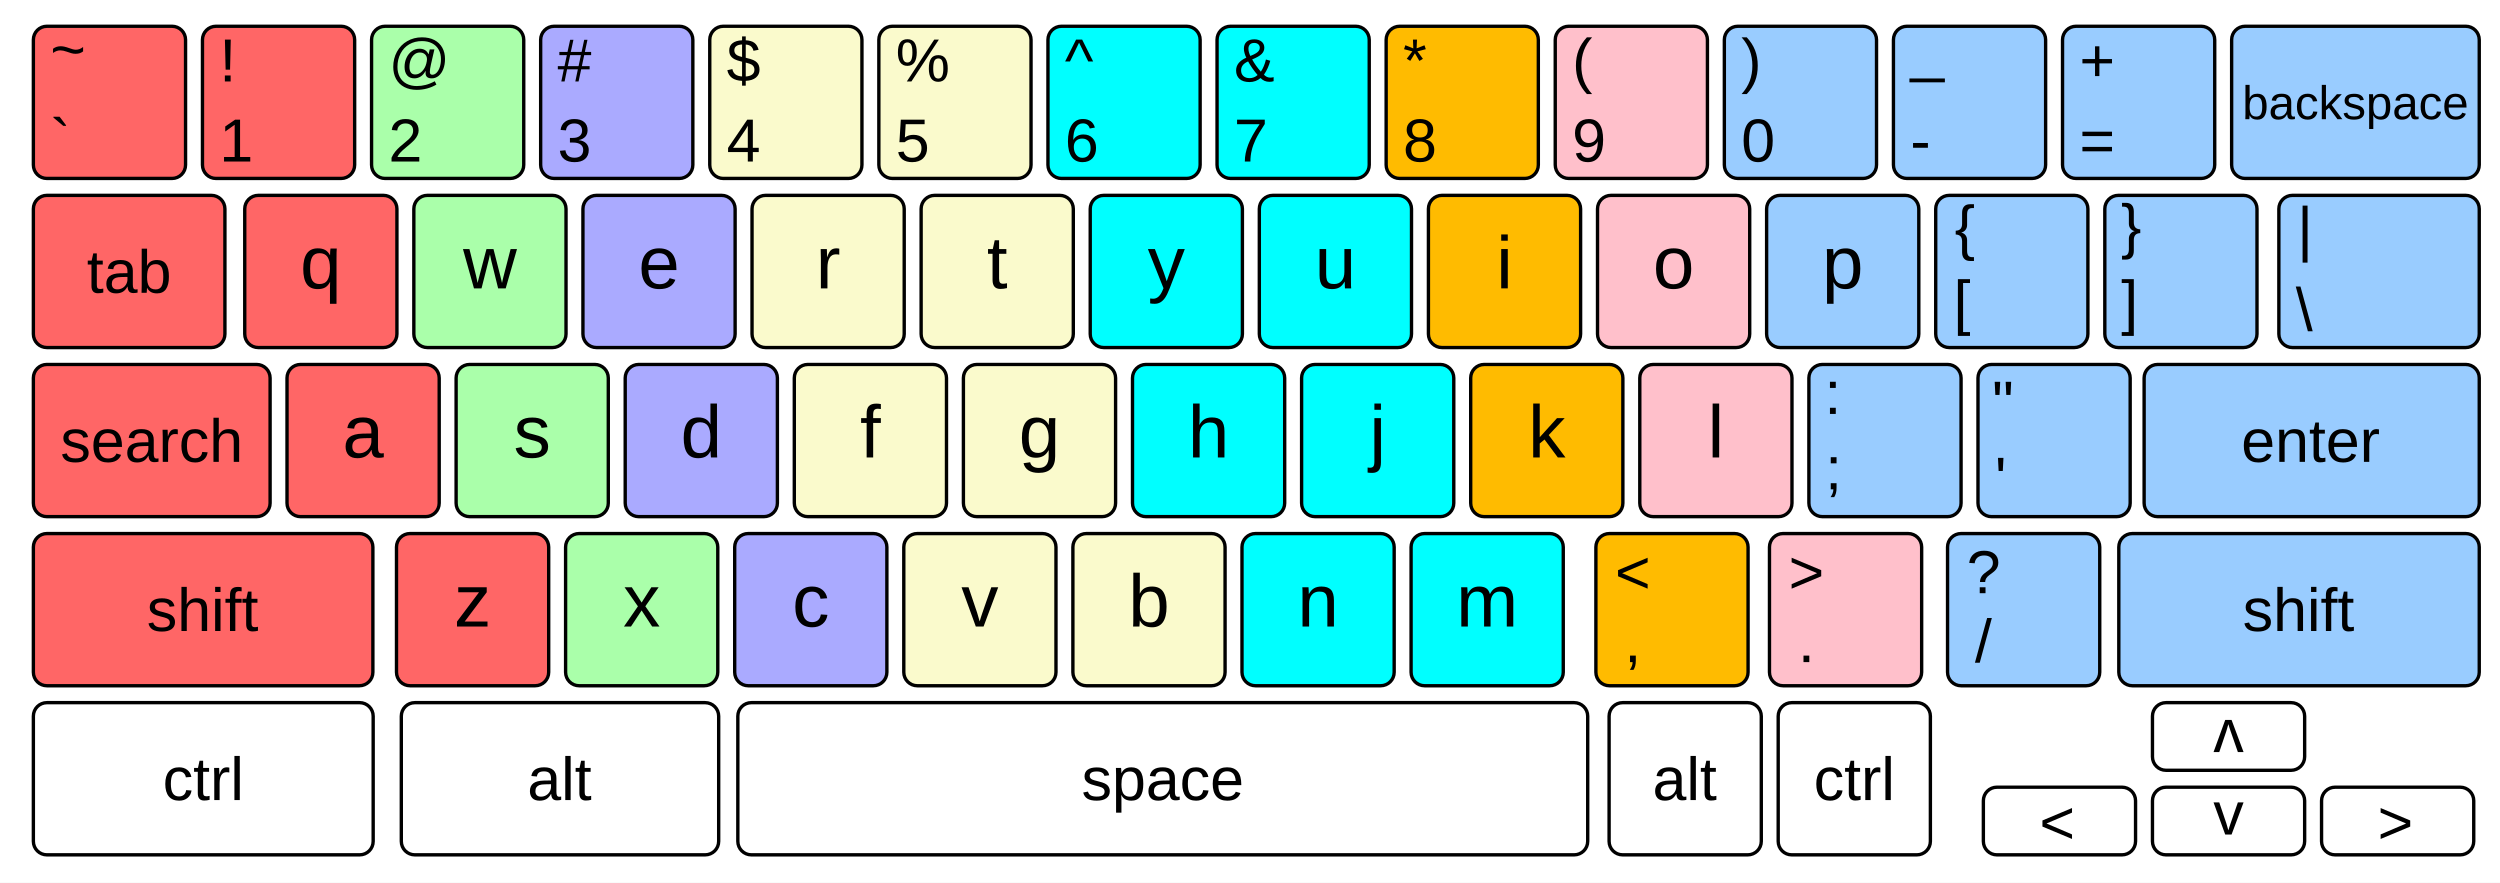
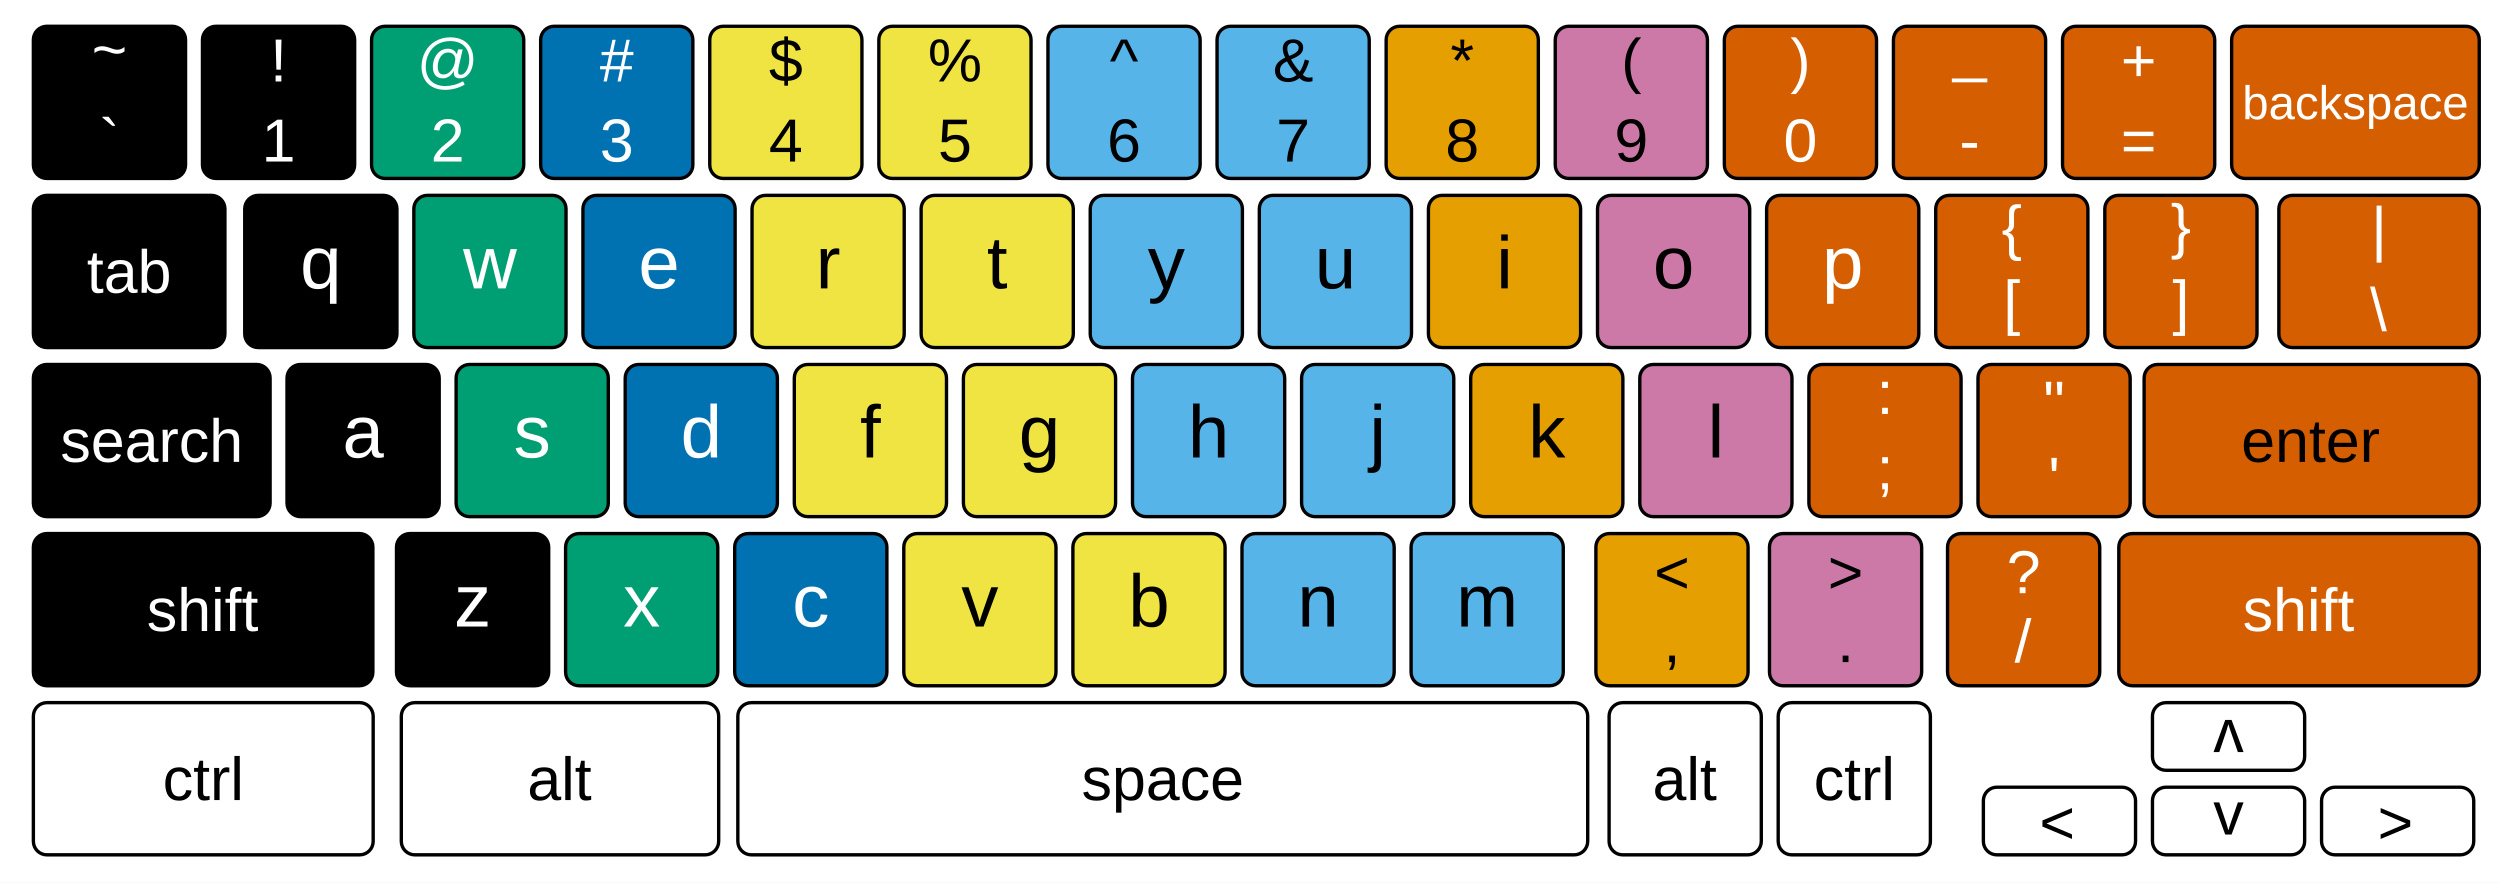
<svg xmlns="http://www.w3.org/2000/svg" viewBox="0 0 1478.439 522">
  <rect x="0" y="0" width="1478.439" height="522" fill="white" style="" />
  <g transform="matrix(1, 0, 0, 1, -25.26824, -129.4665)">
-     <rect x="45.0" y="145.0" width="90.0" height="90.0" rx="8" ry="8" fill="#ff6666" stroke="black" stroke-width="2" />
-     <text x="55.0" y="171.0" font-family="Arial, sans-serif" font-size="36" fill="black" style="white-space: pre;">~</text>
-     <text x="55.0" y="225.0" font-family="Arial, sans-serif" font-size="36" fill="black" style="white-space: pre;">`</text>
-     <rect x="145.0" y="145.0" width="90.0" height="90.0" rx="8" ry="8" fill="#ff6666" stroke="black" stroke-width="2" />
-     <text x="155" y="177.636" font-family="Arial, sans-serif" font-size="36" fill="black" style="white-space: pre; font-size: 36px;">!</text>
-     <text x="155.0" y="225.0" font-family="Arial, sans-serif" font-size="36" fill="black" style="white-space: pre;">1</text>
-     <rect x="245.0" y="145.0" width="90.0" height="90.0" rx="8" ry="8" fill="#aaffaa" stroke="black" stroke-width="2" />
-     <text x="255" y="177.636" font-family="Arial, sans-serif" font-size="36" fill="black" style="white-space: pre; font-size: 36px;">@</text>
-     <text x="255.0" y="225.0" font-family="Arial, sans-serif" font-size="36" fill="black" style="white-space: pre;">2</text>
-     <rect x="345.0" y="145.0" width="90.0" height="90.0" rx="8" ry="8" fill="#aaaaff" stroke="black" stroke-width="2" />
-     <text x="355" y="177.636" font-family="Arial, sans-serif" font-size="36" fill="black" style="white-space: pre; font-size: 36px;">#</text>
-     <text x="355.0" y="225.0" font-family="Arial, sans-serif" font-size="36" fill="black" style="white-space: pre;">3</text>
-     <rect x="445.0" y="145.0" width="90.0" height="90.0" rx="8" ry="8" fill="#fafacc" stroke="black" stroke-width="2" />
-     <text x="455" y="177.636" font-family="Arial, sans-serif" font-size="36" fill="black" style="white-space: pre; font-size: 36px;">$</text>
-     <text x="455.0" y="225.0" font-family="Arial, sans-serif" font-size="36" fill="black" style="white-space: pre;">4</text>
-     <rect x="545.0" y="145.0" width="90.0" height="90.0" rx="8" ry="8" fill="#fafacc" stroke="black" stroke-width="2" />
-     <text x="555" y="177.636" font-family="Arial, sans-serif" font-size="36" fill="black" style="white-space: pre; font-size: 36px;">%</text>
-     <text x="555.0" y="225.0" font-family="Arial, sans-serif" font-size="36" fill="black" style="white-space: pre;">5</text>
-     <rect x="645.0" y="145.0" width="90.0" height="90.0" rx="8" ry="8" fill="aqua" stroke="black" stroke-width="2" />
-     <text x="655" y="177.636" font-family="Arial, sans-serif" font-size="36" fill="black" style="white-space: pre; font-size: 36px;">^</text>
-     <text x="655.0" y="225.0" font-family="Arial, sans-serif" font-size="36" fill="black" style="white-space: pre;">6</text>
-     <rect x="745.0" y="145.0" width="90.0" height="90.0" rx="8" ry="8" fill="aqua" stroke="black" stroke-width="2" />
-     <text x="755" y="177.636" font-family="Arial, sans-serif" font-size="36" fill="black" style="white-space: pre; font-size: 36px;">&amp;</text>
-     <text x="755.0" y="225.0" font-family="Arial, sans-serif" font-size="36" fill="black" style="white-space: pre;">7</text>
-     <rect x="845.0" y="145.0" width="90.0" height="90.0" rx="8" ry="8" fill="#ffbb00" stroke="black" stroke-width="2" />
-     <text x="855" y="177.636" font-family="Arial, sans-serif" font-size="36" fill="black" style="white-space: pre; font-size: 36px;">*</text>
-     <text x="855.0" y="225.0" font-family="Arial, sans-serif" font-size="36" fill="black" style="white-space: pre;">8</text>
-     <rect x="945.0" y="145.0" width="90.0" height="90.0" rx="8" ry="8" fill="pink" stroke="black" stroke-width="2" />
-     <text x="955" y="177.636" font-family="Arial, sans-serif" font-size="36" fill="black" style="white-space: pre; font-size: 36px;">(</text>
-     <text x="955.0" y="225.0" font-family="Arial, sans-serif" font-size="36" fill="black" style="white-space: pre;">9</text>
-     <rect x="1045.0" y="145.0" width="90.0" height="90.0" rx="8" ry="8" fill="#99ccff" stroke="black" stroke-width="2" />
-     <text x="1055" y="177.636" font-family="Arial, sans-serif" font-size="36" fill="black" style="white-space: pre; font-size: 36px;">)</text>
-     <text x="1055.0" y="225.0" font-family="Arial, sans-serif" font-size="36" fill="black" style="white-space: pre;">0</text>
-     <rect x="1145.0" y="145.0" width="90.0" height="90.0" rx="8" ry="8" fill="#99ccff" stroke="black" stroke-width="2" />
-     <text x="1155.0" y="171.0" font-family="Arial, sans-serif" font-size="36" fill="black" style="white-space: pre;">_</text>
-     <text x="1155.0" y="225.0" font-family="Arial, sans-serif" font-size="36" fill="black" style="white-space: pre;">-</text>
-     <rect x="1245.0" y="145.0" width="90.0" height="90.0" rx="8" ry="8" fill="#99ccff" stroke="black" stroke-width="2" />
-     <text x="1255" y="177.636" font-family="Arial, sans-serif" font-size="36" fill="black" style="white-space: pre; font-size: 36px;">+</text>
-     <text x="1255.0" y="225.0" font-family="Arial, sans-serif" font-size="36" fill="black" style="white-space: pre;">=</text>
-     <rect x="1345" y="145" width="146.437" height="90" rx="8" ry="8" fill="#99ccff" stroke="black" stroke-width="2" style="" />
-     <text x="1418.22" y="199.954" font-family="Arial, sans-serif" font-size="28" fill="black" text-anchor="middle" style="white-space: pre; font-size: 28px;">backspace</text>
-     <rect x="45" y="245" width="113.276" height="90" rx="8" ry="8" fill="#ff6666" stroke="black" stroke-width="2" style="" />
-     <text x="101.638" y="302.608" font-family="Arial, sans-serif" font-size="36" fill="black" text-anchor="middle" style="white-space: pre; font-size: 36px;">tab</text>
-     <rect x="170.0" y="245.0" width="90.0" height="90.0" rx="8" ry="8" fill="#ff6666" stroke="black" stroke-width="2" />
-     <text x="215.0" y="300.0" font-family="Arial, sans-serif" font-size="44" fill="black" text-anchor="middle" style="white-space: pre;">q</text>
-     <rect x="270.0" y="245.0" width="90.0" height="90.0" rx="8" ry="8" fill="#aaffaa" stroke="black" stroke-width="2" />
-     <text x="315.0" y="300.0" font-family="Arial, sans-serif" font-size="44" fill="black" text-anchor="middle" style="white-space: pre;">w</text>
-     <rect x="370.0" y="245.0" width="90.0" height="90.0" rx="8" ry="8" fill="#aaaaff" stroke="black" stroke-width="2" />
-     <text x="415.0" y="300.0" font-family="Arial, sans-serif" font-size="44" fill="black" text-anchor="middle" style="white-space: pre;">e</text>
-     <rect x="470.0" y="245.0" width="90.0" height="90.0" rx="8" ry="8" fill="#fafacc" stroke="black" stroke-width="2" />
+     <rect x="45" y="145" width="90" height="90" rx="8" ry="8" fill="#000000" stroke="black" stroke-width="2" />
+     <text x="79.489" y="171" font-family="Arial, sans-serif" font-size="36" fill="white" style="white-space: pre; font-size: 36px;">~</text>
+     <text x="84.005" y="225" font-family="Arial, sans-serif" font-size="36" fill="white" style="white-space: pre; font-size: 36px;">`</text>
+     <rect x="145" y="145" width="90" height="90" rx="8" ry="8" fill="#000000" stroke="black" stroke-width="2" />
+     <text x="184.999" y="177.636" font-family="Arial, sans-serif" font-size="36" fill="white" style="white-space: pre; font-size: 36px;">!</text>
+     <text x="179.985" y="225" font-family="Arial, sans-serif" font-size="36" fill="white" style="white-space: pre; font-size: 36px;">1</text>
+     <rect x="245" y="145" width="90" height="90" rx="8" ry="8" fill="#009E73" stroke="black" stroke-width="2" />
+     <text x="271.726" y="177.636" font-family="Arial, sans-serif" font-size="36" fill="white" style="white-space: pre; font-size: 36px;">@</text>
+     <text x="279.985" y="225" font-family="Arial, sans-serif" font-size="36" fill="white" style="white-space: pre; font-size: 36px;">2</text>
+     <rect x="345" y="145" width="90" height="90" rx="8" ry="8" fill="#0072B2" stroke="black" stroke-width="2" />
+     <text x="379.985" y="177.636" font-family="Arial, sans-serif" font-size="36" fill="white" style="white-space: pre; font-size: 36px;">#</text>
+     <text x="379.985" y="225" font-family="Arial, sans-serif" font-size="36" fill="white" style="white-space: pre; font-size: 36px;">3</text>
+     <rect x="445" y="145" width="90" height="90" rx="8" ry="8" fill="#F0E442" stroke="black" stroke-width="2" />
+     <text x="479.985" y="177.636" font-family="Arial, sans-serif" font-size="36" fill="black" style="white-space: pre; font-size: 36px;">$</text>
+     <text x="479.985" y="225" font-family="Arial, sans-serif" font-size="36" fill="black" style="white-space: pre; font-size: 36px;">4</text>
+     <rect x="545" y="145" width="90" height="90" rx="8" ry="8" fill="#F0E442" stroke="black" stroke-width="2" />
+     <text x="573.997" y="177.636" font-family="Arial, sans-serif" font-size="36" fill="black" style="white-space: pre; font-size: 36px;">%</text>
+     <text x="579.985" y="225" font-family="Arial, sans-serif" font-size="36" fill="black" style="white-space: pre; font-size: 36px;">5</text>
+     <rect x="645" y="145" width="90" height="90" rx="8" ry="8" fill="#56B4E9" stroke="black" stroke-width="2" />
+     <text x="681.553" y="177.636" font-family="Arial, sans-serif" font-size="36" fill="black" style="white-space: pre; font-size: 36px;">^</text>
+     <text x="679.985" y="225" font-family="Arial, sans-serif" font-size="36" fill="black" style="white-space: pre; font-size: 36px;">6</text>
+     <rect x="745" y="145" width="90" height="90" rx="8" ry="8" fill="#56B4E9" stroke="black" stroke-width="2" />
+     <text x="777.992" y="177.636" font-family="Arial, sans-serif" font-size="36" fill="black" style="white-space: pre; font-size: 36px;">&amp;</text>
+     <text x="779.985" y="225" font-family="Arial, sans-serif" font-size="36" fill="black" style="white-space: pre; font-size: 36px;">7</text>
+     <rect x="845" y="145" width="90" height="90" rx="8" ry="8" fill="#E69F00" stroke="black" stroke-width="2" />
+     <text x="882.992" y="177.636" font-family="Arial, sans-serif" font-size="36" fill="black" style="white-space: pre; font-size: 36px;">*</text>
+     <text x="879.985" y="225" font-family="Arial, sans-serif" font-size="36" fill="black" style="white-space: pre; font-size: 36px;">8</text>
+     <rect x="945" y="145" width="90" height="90" rx="8" ry="8" fill="#CC79A7" stroke="black" stroke-width="2" />
+     <text x="984.005" y="177.636" font-family="Arial, sans-serif" font-size="36" fill="black" style="white-space: pre; font-size: 36px;">(</text>
+     <text x="979.985" y="225" font-family="Arial, sans-serif" font-size="36" fill="black" style="white-space: pre; font-size: 36px;">9</text>
+     <rect x="1045" y="145" width="90" height="90" rx="8" ry="8" fill="#D55E00" stroke="black" stroke-width="2" />
+     <text x="1084.01" y="177.636" font-family="Arial, sans-serif" font-size="36" fill="white" style="white-space: pre; font-size: 36px;">)</text>
+     <text x="1079.98" y="225" font-family="Arial, sans-serif" font-size="36" fill="white" style="white-space: pre; font-size: 36px;">0</text>
+     <rect x="1145" y="145" width="90" height="90" rx="8" ry="8" fill="#D55E00" stroke="black" stroke-width="2" />
+     <text x="1180.09" y="171" font-family="Arial, sans-serif" font-size="36" fill="white" style="white-space: pre; font-size: 36px;">_</text>
+     <text x="1184.01" y="225" font-family="Arial, sans-serif" font-size="36" fill="white" style="white-space: pre; font-size: 36px;">-</text>
+     <rect x="1245" y="145" width="90" height="90" rx="8" ry="8" fill="#D55E00" stroke="black" stroke-width="2" />
+     <text x="1279.49" y="177.636" font-family="Arial, sans-serif" font-size="36" fill="white" style="white-space: pre; font-size: 36px;">+</text>
+     <text x="1279.49" y="225" font-family="Arial, sans-serif" font-size="36" fill="white" style="white-space: pre; font-size: 36px;">=</text>
+     <rect x="1345" y="145" width="146.437" height="90" rx="8" ry="8" fill="#D55E00" stroke="black" stroke-width="2" style="" />
+     <text x="1418.22" y="199.954" font-family="Arial, sans-serif" font-size="28" fill="white" text-anchor="middle" style="white-space: pre; font-size: 28px;">backspace</text>
+     <rect x="45" y="245" width="113.276" height="90" rx="8" ry="8" fill="#000000" stroke="black" stroke-width="2" style="" />
+     <text x="101.638" y="302.608" font-family="Arial, sans-serif" font-size="36" fill="white" text-anchor="middle" style="white-space: pre; font-size: 36px;">tab</text>
+     <rect x="170.0" y="245.0" width="90.0" height="90.0" rx="8" ry="8" fill="#000000" stroke="black" stroke-width="2" />
+     <text x="215.0" y="300.0" font-family="Arial, sans-serif" font-size="44" fill="white" text-anchor="middle" style="white-space: pre;">q</text>
+     <rect x="270.0" y="245.0" width="90.0" height="90.0" rx="8" ry="8" fill="#009E73" stroke="black" stroke-width="2" />
+     <text x="315.0" y="300.0" font-family="Arial, sans-serif" font-size="44" fill="white" text-anchor="middle" style="white-space: pre;">w</text>
+     <rect x="370.0" y="245.0" width="90.0" height="90.0" rx="8" ry="8" fill="#0072B2" stroke="black" stroke-width="2" />
+     <text x="415.0" y="300.0" font-family="Arial, sans-serif" font-size="44" fill="white" text-anchor="middle" style="white-space: pre;">e</text>
+     <rect x="470.0" y="245.0" width="90.0" height="90.0" rx="8" ry="8" fill="#F0E442" stroke="black" stroke-width="2" />
    <text x="515.0" y="300.0" font-family="Arial, sans-serif" font-size="44" fill="black" text-anchor="middle" style="white-space: pre;">r</text>
-     <rect x="570.0" y="245.0" width="90.0" height="90.0" rx="8" ry="8" fill="#fafacc" stroke="black" stroke-width="2" />
+     <rect x="570.0" y="245.0" width="90.0" height="90.0" rx="8" ry="8" fill="#F0E442" stroke="black" stroke-width="2" />
    <text x="615.0" y="300.0" font-family="Arial, sans-serif" font-size="44" fill="black" text-anchor="middle" style="white-space: pre;">t</text>
-     <rect x="670.0" y="245.0" width="90.0" height="90.0" rx="8" ry="8" fill="aqua" stroke="black" stroke-width="2" />
+     <rect x="670.0" y="245.0" width="90.0" height="90.0" rx="8" ry="8" fill="#56B4E9" stroke="black" stroke-width="2" />
    <text x="715.0" y="300.0" font-family="Arial, sans-serif" font-size="44" fill="black" text-anchor="middle" style="white-space: pre;">y</text>
-     <rect x="770.0" y="245.0" width="90.0" height="90.0" rx="8" ry="8" fill="aqua" stroke="black" stroke-width="2" />
+     <rect x="770.0" y="245.0" width="90.0" height="90.0" rx="8" ry="8" fill="#56B4E9" stroke="black" stroke-width="2" />
    <text x="815.0" y="300.0" font-family="Arial, sans-serif" font-size="44" fill="black" text-anchor="middle" style="white-space: pre;">u</text>
-     <rect x="870.0" y="245.0" width="90.0" height="90.0" rx="8" ry="8" fill="#ffbb00" stroke="black" stroke-width="2" />
+     <rect x="870.0" y="245.0" width="90.0" height="90.0" rx="8" ry="8" fill="#E69F00" stroke="black" stroke-width="2" />
    <text x="915.0" y="300.0" font-family="Arial, sans-serif" font-size="44" fill="black" text-anchor="middle" style="white-space: pre;">i</text>
-     <rect x="970.0" y="245.0" width="90.0" height="90.0" rx="8" ry="8" fill="pink" stroke="black" stroke-width="2" />
+     <rect x="970.0" y="245.0" width="90.0" height="90.0" rx="8" ry="8" fill="#CC79A7" stroke="black" stroke-width="2" />
    <text x="1015.0" y="300.0" font-family="Arial, sans-serif" font-size="44" fill="black" text-anchor="middle" style="white-space: pre;">o</text>
-     <rect x="1070.0" y="245.0" width="90.0" height="90.0" rx="8" ry="8" fill="#99ccff" stroke="black" stroke-width="2" />
-     <text x="1115.0" y="300.0" font-family="Arial, sans-serif" font-size="44" fill="black" text-anchor="middle" style="white-space: pre;">p</text>
-     <rect x="1170.0" y="245.0" width="90.0" height="90.0" rx="8" ry="8" fill="#99ccff" stroke="black" stroke-width="2" />
-     <text x="1181.23" y="276.333" font-family="Arial, sans-serif" font-size="36" fill="black" style="white-space: pre;">{</text>
-     <rect x="1270.0" y="245.0" width="90.0" height="90.0" rx="8" ry="8" fill="#99ccff" stroke="black" stroke-width="2" />
-     <text x="1180.56" y="320.645" font-family="Arial, sans-serif" font-size="36" fill="black" style="white-space: pre;">[</text>
-     <text x="1279.59" y="275.512" font-family="Arial, sans-serif" font-size="36" fill="black" style="white-space: pre;">}</text>
-     <text x="1279.72" y="320.645" font-family="Arial, sans-serif" font-size="36" fill="black" style="white-space: pre;">]</text>
-     <rect x="1372.93" y="245" width="118.506" height="90" rx="8" ry="8" fill="#99ccff" stroke="black" stroke-width="2" style="" />
-     <text x="1383.75" y="277.153" font-family="Arial, sans-serif" font-size="36" fill="black" style="white-space: pre;">|</text>
-     <text x="1382.93" y="325.0" font-family="Arial, sans-serif" font-size="36" fill="black" style="white-space: pre;">\</text>
-     <rect x="45.0" y="345.0" width="140.0" height="90.0" rx="8" ry="8" fill="#ff6666" stroke="black" stroke-width="2" />
-     <text x="115" y="402.608" font-family="Arial, sans-serif" font-size="36" fill="black" text-anchor="middle" style="white-space: pre; font-size: 36px;">search</text>
-     <rect x="195.0" y="345.0" width="90.0" height="90.0" rx="8" ry="8" fill="#ff6666" stroke="black" stroke-width="2" />
-     <text x="240.0" y="400.0" font-family="Arial, sans-serif" font-size="44" fill="black" text-anchor="middle" style="white-space: pre;">a</text>
-     <rect x="295.0" y="345.0" width="90.0" height="90.0" rx="8" ry="8" fill="#aaffaa" stroke="black" stroke-width="2" />
-     <text x="340.0" y="400.0" font-family="Arial, sans-serif" font-size="44" fill="black" text-anchor="middle" style="white-space: pre;">s</text>
-     <rect x="395.0" y="345.0" width="90.0" height="90.0" rx="8" ry="8" fill="#aaaaff" stroke="black" stroke-width="2" />
-     <text x="440.0" y="400.0" font-family="Arial, sans-serif" font-size="44" fill="black" text-anchor="middle" style="white-space: pre;">d</text>
-     <rect x="495.0" y="345.0" width="90.0" height="90.0" rx="8" ry="8" fill="#fafacc" stroke="black" stroke-width="2" />
+     <rect x="1070.0" y="245.0" width="90.0" height="90.0" rx="8" ry="8" fill="#D55E00" stroke="black" stroke-width="2" />
+     <text x="1115.0" y="300.0" font-family="Arial, sans-serif" font-size="44" fill="white" text-anchor="middle" style="white-space: pre;">p</text>
+     <rect x="1170" y="245" width="90" height="90" rx="8" ry="8" fill="#D55E00" stroke="black" stroke-width="2" />
+     <text x="1208.99" y="276.333" font-family="Arial, sans-serif" font-size="36" fill="white" style="white-space: pre; font-size: 36px;">{</text>
+     <rect x="1270" y="245" width="90" height="90" rx="8" ry="8" fill="#D55E00" stroke="black" stroke-width="2" />
+     <text x="1210" y="320.645" font-family="Arial, sans-serif" font-size="36" fill="white" style="white-space: pre; font-size: 36px;">[</text>
+     <text x="1308.99" y="275.512" font-family="Arial, sans-serif" font-size="36" fill="white" style="white-space: pre; font-size: 36px;">}</text>
+     <text x="1310" y="320.645" font-family="Arial, sans-serif" font-size="36" fill="white" style="white-space: pre; font-size: 36px;">]</text>
+     <rect x="1372.93" y="245" width="118.506" height="90" rx="8" ry="8" fill="#D55E00" stroke="black" stroke-width="2" style="" />
+     <text x="1427.51" y="277.153" font-family="Arial, sans-serif" font-size="36" fill="white" style="white-space: pre; font-size: 36px;">|</text>
+     <text x="1426.81" y="325" font-family="Arial, sans-serif" font-size="36" fill="white" style="white-space: pre; font-size: 36px;">\</text>
+     <rect x="45.0" y="345.0" width="140.0" height="90.0" rx="8" ry="8" fill="#000000" stroke="black" stroke-width="2" />
+     <text x="115" y="402.608" font-family="Arial, sans-serif" font-size="36" fill="white" text-anchor="middle" style="white-space: pre; font-size: 36px;">search</text>
+     <rect x="195.0" y="345.0" width="90.0" height="90.0" rx="8" ry="8" fill="#000000" stroke="black" stroke-width="2" />
+     <text x="240.0" y="400.0" font-family="Arial, sans-serif" font-size="44" fill="white" text-anchor="middle" style="white-space: pre;">a</text>
+     <rect x="295.0" y="345.0" width="90.0" height="90.0" rx="8" ry="8" fill="#009E73" stroke="black" stroke-width="2" />
+     <text x="340.0" y="400.0" font-family="Arial, sans-serif" font-size="44" fill="white" text-anchor="middle" style="white-space: pre;">s</text>
+     <rect x="395.0" y="345.0" width="90.0" height="90.0" rx="8" ry="8" fill="#0072B2" stroke="black" stroke-width="2" />
+     <text x="440.0" y="400.0" font-family="Arial, sans-serif" font-size="44" fill="white" text-anchor="middle" style="white-space: pre;">d</text>
+     <rect x="495.0" y="345.0" width="90.0" height="90.0" rx="8" ry="8" fill="#F0E442" stroke="black" stroke-width="2" />
    <text x="540.0" y="400.0" font-family="Arial, sans-serif" font-size="44" fill="black" text-anchor="middle" style="white-space: pre;">f</text>
-     <rect x="595.0" y="345.0" width="90.0" height="90.0" rx="8" ry="8" fill="#fafacc" stroke="black" stroke-width="2" />
+     <rect x="595.0" y="345.0" width="90.0" height="90.0" rx="8" ry="8" fill="#F0E442" stroke="black" stroke-width="2" />
    <text x="640.0" y="400.0" font-family="Arial, sans-serif" font-size="44" fill="black" text-anchor="middle" style="white-space: pre;">g</text>
-     <rect x="695.0" y="345.0" width="90.0" height="90.0" rx="8" ry="8" fill="aqua" stroke="black" stroke-width="2" />
+     <rect x="695.0" y="345.0" width="90.0" height="90.0" rx="8" ry="8" fill="#56B4E9" stroke="black" stroke-width="2" />
    <text x="740.0" y="400.0" font-family="Arial, sans-serif" font-size="44" fill="black" text-anchor="middle" style="white-space: pre;">h</text>
-     <rect x="795.0" y="345.0" width="90.0" height="90.0" rx="8" ry="8" fill="aqua" stroke="black" stroke-width="2" />
+     <rect x="795.0" y="345.0" width="90.0" height="90.0" rx="8" ry="8" fill="#56B4E9" stroke="black" stroke-width="2" />
    <text x="840.0" y="400.0" font-family="Arial, sans-serif" font-size="44" fill="black" text-anchor="middle" style="white-space: pre;">j</text>
-     <rect x="895.0" y="345.0" width="90.0" height="90.0" rx="8" ry="8" fill="#ffbb00" stroke="black" stroke-width="2" />
+     <rect x="895.0" y="345.0" width="90.0" height="90.0" rx="8" ry="8" fill="#E69F00" stroke="black" stroke-width="2" />
    <text x="940.0" y="400.0" font-family="Arial, sans-serif" font-size="44" fill="black" text-anchor="middle" style="white-space: pre;">k</text>
-     <rect x="995.0" y="345.0" width="90.0" height="90.0" rx="8" ry="8" fill="pink" stroke="black" stroke-width="2" />
+     <rect x="995.0" y="345.0" width="90.0" height="90.0" rx="8" ry="8" fill="#CC79A7" stroke="black" stroke-width="2" />
    <text x="1040.0" y="400.0" font-family="Arial, sans-serif" font-size="44" fill="black" text-anchor="middle" style="white-space: pre;">l</text>
-     <rect x="1095.0" y="345.0" width="90.0" height="90.0" rx="8" ry="8" fill="#99ccff" stroke="black" stroke-width="2" />
-     <text x="1104.18" y="374.252" font-family="Arial, sans-serif" font-size="36" fill="black" style="white-space: pre;">:</text>
-     <text x="1104.59" y="418.847" font-family="Arial, sans-serif" font-size="36" fill="black" style="white-space: pre;">;</text>
-     <rect x="1195.0" y="345.0" width="90.0" height="90.0" rx="8" ry="8" fill="#99ccff" stroke="black" stroke-width="2" />
-     <text x="1203.36" y="380.025" font-family="Arial, sans-serif" font-size="36" fill="black" style="white-space: pre;">"</text>
-     <text x="1205.0" y="425.0" font-family="Arial, sans-serif" font-size="36" fill="black" style="white-space: pre;">'</text>
-     <rect x="1293.25" y="345" width="198.183" height="90" rx="8" ry="8" fill="#99ccff" stroke="black" stroke-width="2" style="" />
+     <rect x="1095" y="345" width="90" height="90" rx="8" ry="8" fill="#D55E00" stroke="black" stroke-width="2" />
+     <text x="1135" y="374.252" font-family="Arial, sans-serif" font-size="36" fill="white" style="white-space: pre; font-size: 36px;">:</text>
+     <text x="1135" y="418.847" font-family="Arial, sans-serif" font-size="36" fill="white" style="white-space: pre; font-size: 36px;">;</text>
+     <rect x="1195" y="345" width="90" height="90" rx="8" ry="8" fill="#D55E00" stroke="black" stroke-width="2" />
+     <text x="1233.61" y="380.025" font-family="Arial, sans-serif" font-size="36" fill="white" style="white-space: pre; font-size: 36px;">"</text>
+     <text x="1236.56" y="425" font-family="Arial, sans-serif" font-size="36" fill="white" style="white-space: pre; font-size: 36px;">'</text>
+     <rect x="1293.25" y="345" width="198.183" height="90" rx="8" ry="8" fill="#D55E00" stroke="black" stroke-width="2" style="" />
    <text font-size="36" style="font-family: Arial, sans-serif; text-anchor: middle; white-space: pre; font-size: 36px;" x="1391.7" y="402.608">enter</text>
-     <rect x="45" y="445" width="200.783" height="90" rx="8" ry="8" fill="#ff6666" stroke="black" stroke-width="2" style="" />
-     <text x="145.081" y="502.608" font-family="Arial, sans-serif" font-size="36" fill="black" text-anchor="middle" style="white-space: pre; font-size: 36px;">shift</text>
-     <rect x="259.747" y="445" width="90" height="90" rx="8" ry="8" fill="#ff6666" stroke="black" stroke-width="2" />
-     <text x="304.747" y="500" font-family="Arial, sans-serif" font-size="44" fill="black" text-anchor="middle" style="white-space: pre;">z</text>
-     <rect x="359.747" y="445" width="90" height="90" rx="8" ry="8" fill="#aaffaa" stroke="black" stroke-width="2" />
-     <text x="404.747" y="500" font-family="Arial, sans-serif" font-size="44" fill="black" text-anchor="middle" style="white-space: pre;">x</text>
-     <rect x="459.747" y="445" width="90" height="90" rx="8" ry="8" fill="#aaaaff" stroke="black" stroke-width="2" />
-     <text x="504.747" y="500" font-family="Arial, sans-serif" font-size="44" fill="black" text-anchor="middle" style="white-space: pre;">c</text>
-     <rect x="559.747" y="445" width="90" height="90" rx="8" ry="8" fill="#fafacc" stroke="black" stroke-width="2" />
+     <rect x="45" y="445" width="200.783" height="90" rx="8" ry="8" fill="#000000" stroke="black" stroke-width="2" style="" />
+     <text x="145.081" y="502.608" font-family="Arial, sans-serif" font-size="36" fill="white" text-anchor="middle" style="white-space: pre; font-size: 36px;">shift</text>
+     <rect x="259.747" y="445" width="90" height="90" rx="8" ry="8" fill="#000000" stroke="black" stroke-width="2" />
+     <text x="304.747" y="500" font-family="Arial, sans-serif" font-size="44" fill="white" text-anchor="middle" style="white-space: pre;">z</text>
+     <rect x="359.747" y="445" width="90" height="90" rx="8" ry="8" fill="#009E73" stroke="black" stroke-width="2" />
+     <text x="404.747" y="500" font-family="Arial, sans-serif" font-size="44" fill="white" text-anchor="middle" style="white-space: pre;">x</text>
+     <rect x="459.747" y="445" width="90" height="90" rx="8" ry="8" fill="#0072B2" stroke="black" stroke-width="2" />
+     <text x="504.747" y="500" font-family="Arial, sans-serif" font-size="44" fill="white" text-anchor="middle" style="white-space: pre;">c</text>
+     <rect x="559.747" y="445" width="90" height="90" rx="8" ry="8" fill="#F0E442" stroke="black" stroke-width="2" />
    <text x="604.747" y="500" font-family="Arial, sans-serif" font-size="44" fill="black" text-anchor="middle" style="white-space: pre;">v</text>
-     <rect x="659.747" y="445" width="90" height="90" rx="8" ry="8" fill="#fafacc" stroke="black" stroke-width="2" />
+     <rect x="659.747" y="445" width="90" height="90" rx="8" ry="8" fill="#F0E442" stroke="black" stroke-width="2" />
    <text x="704.747" y="500" font-family="Arial, sans-serif" font-size="44" fill="black" text-anchor="middle" style="white-space: pre;">b</text>
-     <rect x="759.747" y="445" width="90" height="90" rx="8" ry="8" fill="aqua" stroke="black" stroke-width="2" />
+     <rect x="759.747" y="445" width="90" height="90" rx="8" ry="8" fill="#56B4E9" stroke="black" stroke-width="2" />
    <text x="804.747" y="500" font-family="Arial, sans-serif" font-size="44" fill="black" text-anchor="middle" style="white-space: pre;">n</text>
-     <rect x="859.747" y="445" width="90" height="90" rx="8" ry="8" fill="aqua" stroke="black" stroke-width="2" />
+     <rect x="859.747" y="445" width="90" height="90" rx="8" ry="8" fill="#56B4E9" stroke="black" stroke-width="2" />
    <text x="904.747" y="500" font-family="Arial, sans-serif" font-size="44" fill="black" text-anchor="middle" style="white-space: pre;">m</text>
-     <rect x="969.037" y="445" width="90" height="90" rx="8" ry="8" fill="#ffbb00" stroke="black" stroke-width="2" />
-     <text x="980.364" y="480.29" font-family="Arial, sans-serif" font-size="36" fill="black" style="white-space: pre; font-size: 36px;">&lt;</text>
-     <text x="985.874" y="521.019" font-family="Arial, sans-serif" font-size="36" fill="black" style="white-space: pre; font-size: 36px;">,</text>
-     <rect x="1071.69" y="445" width="90" height="90" rx="8" ry="8" fill="pink" stroke="black" stroke-width="2" />
-     <text x="1083.02" y="480.29" font-family="Arial, sans-serif" font-size="36" fill="black" style="white-space: pre; font-size: 36px;">&gt;</text>
-     <text x="1088.53" y="521.019" font-family="Arial, sans-serif" font-size="36" fill="black" style="white-space: pre; font-size: 36px;">.</text>
-     <rect x="1177.0" y="445.0" width="90.0" height="90.0" rx="8" ry="8" fill="#99ccff" stroke="black" stroke-width="2" />
-     <text x="1188.33" y="480.29" font-family="Arial, sans-serif" font-size="36" fill="black" style="white-space: pre; font-size: 36px;">?</text>
-     <text x="1193.2" y="521.019" font-family="Arial, sans-serif" font-size="36" fill="black" style="white-space: pre; font-size: 36px;">/</text>
-     <rect x="1278.28" y="445" width="213.159" height="90" rx="8" ry="8" fill="#99ccff" stroke="black" stroke-width="2" style="" />
-     <text x="1384.55" y="502.608" font-family="Arial, sans-serif" font-size="36" fill="black" text-anchor="middle" style="white-space: pre; font-size: 36px;">shift</text>
+     <rect x="969.037" y="445" width="90" height="90" rx="8" ry="8" fill="#E69F00" stroke="black" stroke-width="2" />
+     <text x="1003.53" y="480.29" font-family="Arial, sans-serif" font-size="36" fill="black" style="white-space: pre; font-size: 36px;">&lt;</text>
+     <text x="1009.04" y="521.019" font-family="Arial, sans-serif" font-size="36" fill="black" style="white-space: pre; font-size: 36px;">,</text>
+     <rect x="1071.69" y="445" width="90" height="90" rx="8" ry="8" fill="#CC79A7" stroke="black" stroke-width="2" />
+     <text x="1106.18" y="480.29" font-family="Arial, sans-serif" font-size="36" fill="black" style="white-space: pre; font-size: 36px;">&gt;</text>
+     <text x="1111.69" y="521.019" font-family="Arial, sans-serif" font-size="36" fill="black" style="white-space: pre; font-size: 36px;">.</text>
+     <rect x="1177" y="445" width="90" height="90" rx="8" ry="8" fill="#D55E00" stroke="black" stroke-width="2" />
+     <text x="1211.98" y="480.29" font-family="Arial, sans-serif" font-size="36" fill="white" style="white-space: pre; font-size: 36px;">?</text>
+     <text x="1216.63" y="521.019" font-family="Arial, sans-serif" font-size="36" fill="white" style="white-space: pre; font-size: 36px;">/</text>
+     <rect x="1278.28" y="445" width="213.159" height="90" rx="8" ry="8" fill="#D55E00" stroke="black" stroke-width="2" style="" />
+     <text x="1384.55" y="502.608" font-family="Arial, sans-serif" font-size="36" fill="white" text-anchor="middle" style="white-space: pre; font-size: 36px;">shift</text>
    <rect x="45" y="545" width="200.956" height="90" rx="8" ry="8" fill="white" stroke="black" stroke-width="2" style="" />
    <text x="145.478" y="602.608" font-family="Arial, sans-serif" font-size="36" fill="black" text-anchor="middle" style="white-space: pre; font-size: 36px;">ctrl</text>
    <rect x="262.592" y="545" width="187.684" height="90" rx="8" ry="8" fill="white" stroke="black" stroke-width="2" style="" />
    <text x="356.129" y="602.608" font-family="Arial, sans-serif" font-size="36" fill="black" text-anchor="middle" style="white-space: pre; font-size: 36px;">alt</text>
    <rect x="461.603" y="545" width="502.594" height="90" rx="8" ry="8" fill="white" stroke="black" stroke-width="2" style="" />
    <text x="712.9" y="602.608" font-family="Arial, sans-serif" font-size="36" fill="black" text-anchor="middle" style="white-space: pre; font-size: 36px;">space</text>
    <rect x="976.851" y="545" width="90" height="90" rx="8" ry="8" fill="white" stroke="black" stroke-width="2" />
    <text x="1021.55" y="602.608" font-family="Arial, sans-serif" font-size="36" fill="black" text-anchor="middle" style="white-space: pre; font-size: 36px;">alt</text>
    <rect x="1076.85" y="545" width="90" height="90" rx="8" ry="8" fill="white" stroke="black" stroke-width="2" />
    <text x="1121.85" y="602.608" font-family="Arial, sans-serif" font-size="36" fill="black" text-anchor="middle" style="white-space: pre; font-size: 36px;">ctrl</text>
    <rect x="1298.18" y="545" width="90" height="40" rx="8" ry="8" fill="white" stroke="black" stroke-width="2" />
    <rect x="1198.18" y="595" width="90" height="40" rx="8" ry="8" fill="white" stroke="black" stroke-width="2" />
    <text x="1241.85" y="628.309" font-family="Arial, sans-serif" font-size="36" fill="black" text-anchor="middle" style="white-space: pre; font-size: 36px;">&lt;</text>
    <rect x="1298.18" y="595" width="90" height="40" rx="8" ry="8" fill="white" stroke="black" stroke-width="2" />
    <text x="1343.18" y="623" font-family="Arial, sans-serif" font-size="36" fill="black" text-anchor="middle" style="white-space: pre;">v</text>
    <rect x="1398.18" y="595" width="90" height="40" rx="8" ry="8" fill="white" stroke="black" stroke-width="2" />
    <text x="1441.85" y="628.309" font-family="Arial, sans-serif" font-size="36" fill="black" text-anchor="middle" style="white-space: pre; font-size: 36px;">&gt;</text>
    <text x="1343.18" y="-555.22" font-family="Arial, sans-serif" font-size="36" fill="black" text-anchor="middle" style="white-space: pre; stroke-width: 1; font-size: 36px;" transform="matrix(1, 0, 0, -1, 0, 0)">v</text>
  </g>
</svg>
